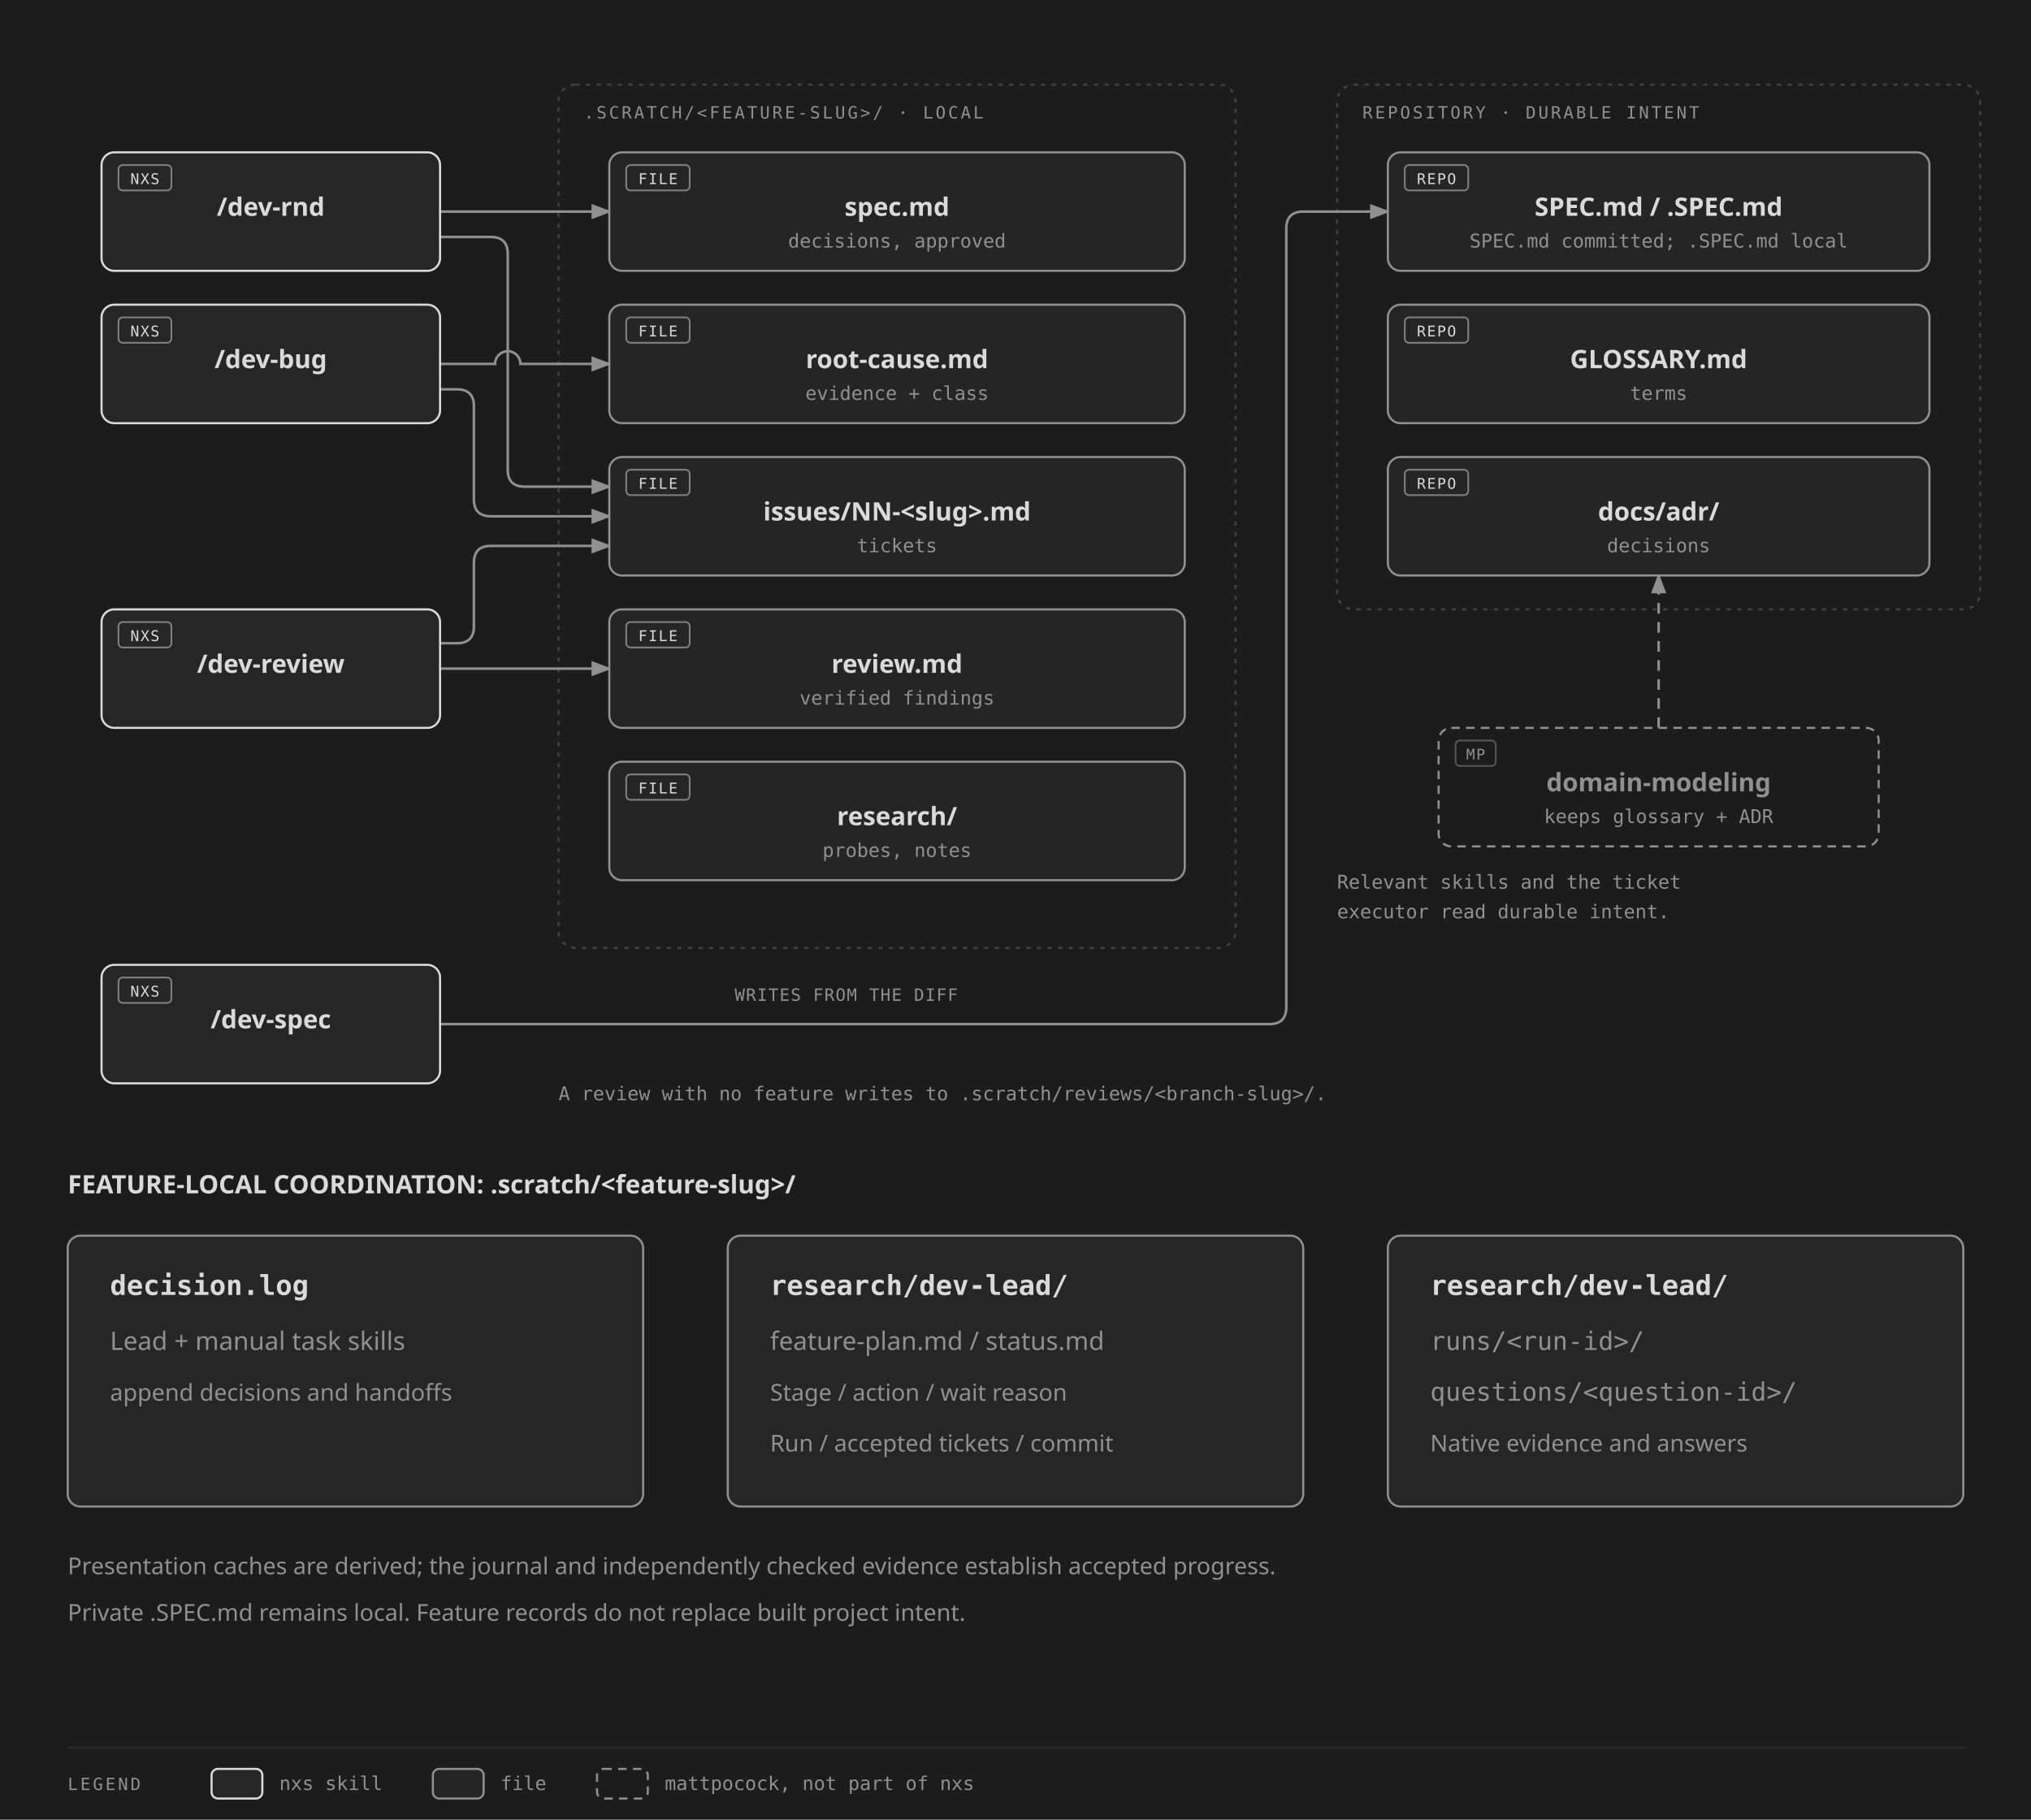
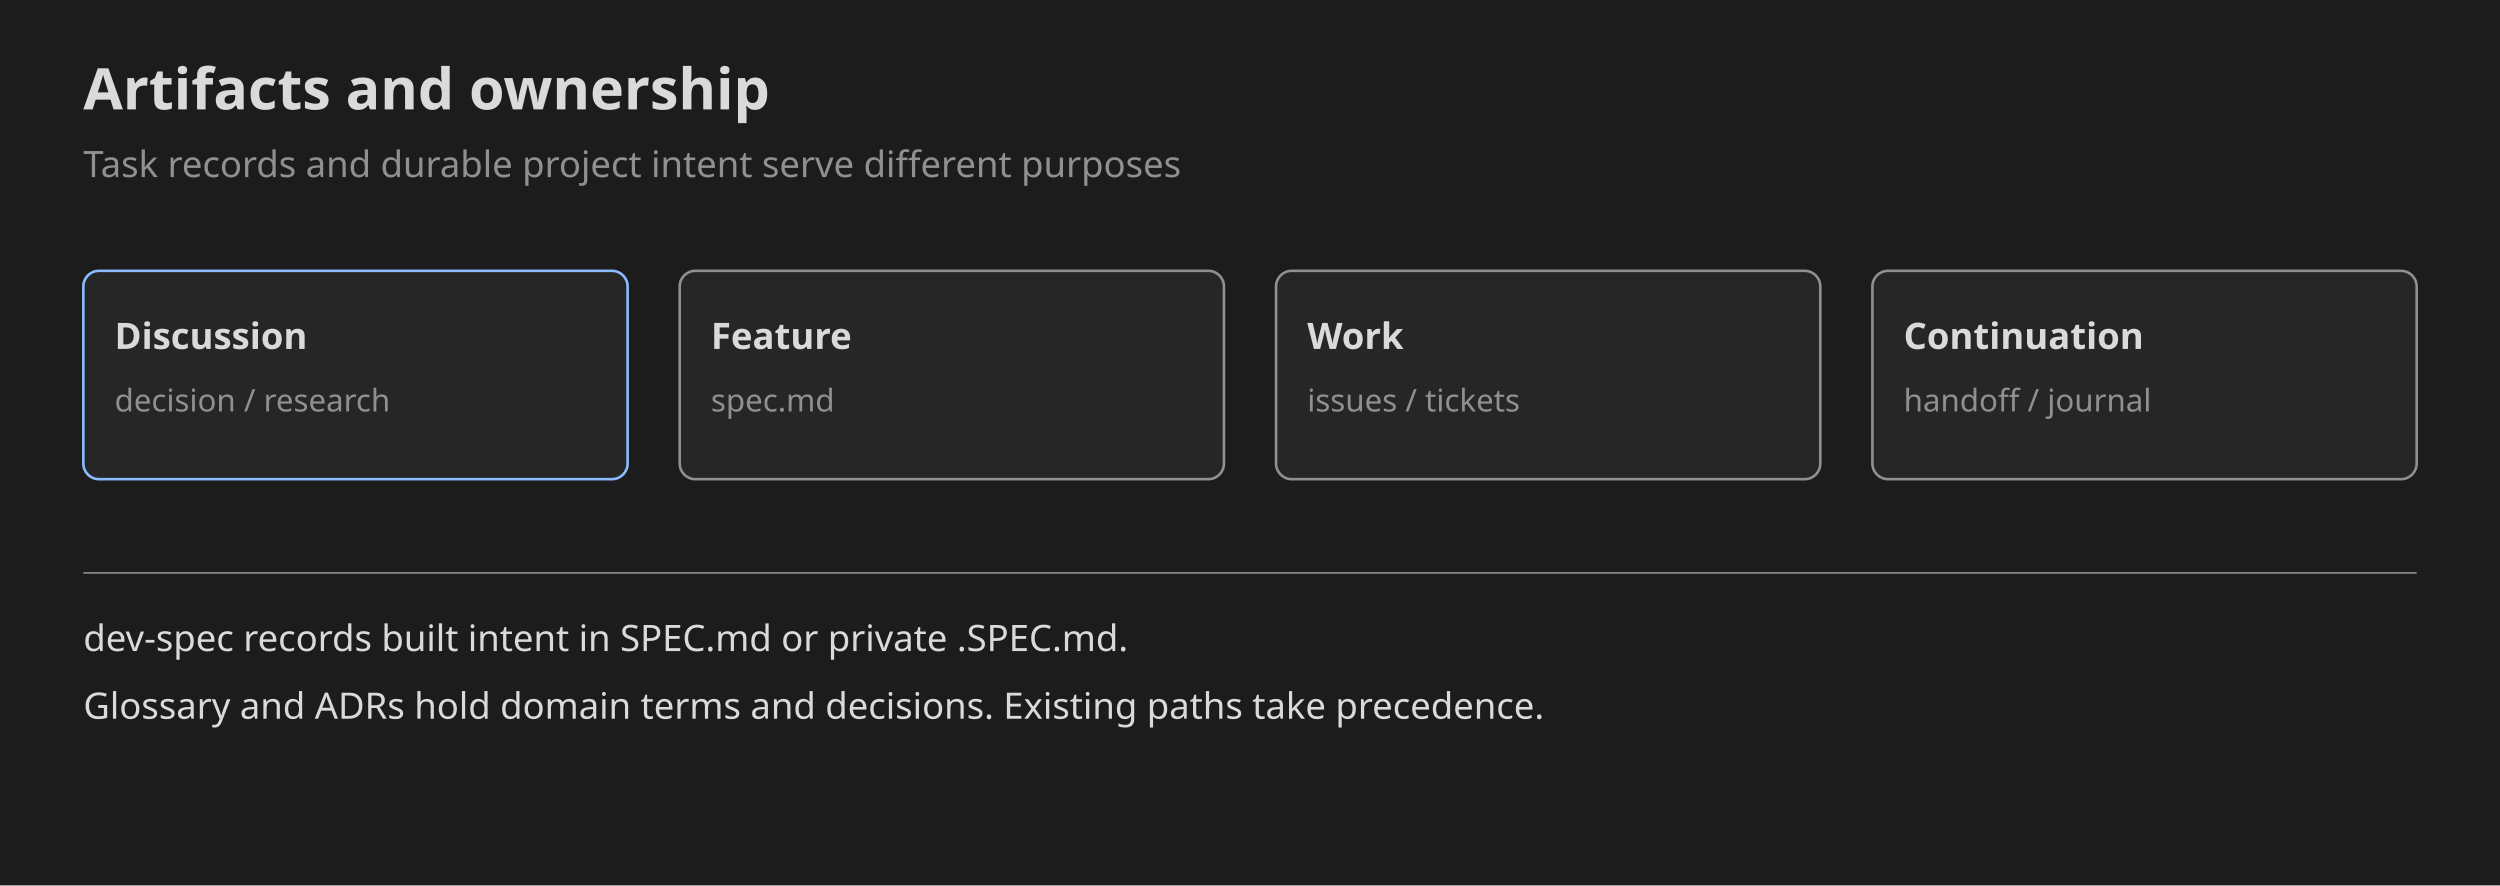
- <svg xmlns="http://www.w3.org/2000/svg" viewBox="0 0 960 860" role="img" aria-labelledby="nxs-artifacts-dark-title nxs-artifacts-dark-desc" id="nxs-artifacts-dark-root">
+ <svg xmlns="http://www.w3.org/2000/svg" viewBox="0 0 960 340" role="img" aria-labelledby="nxs-artifacts-dark-title nxs-artifacts-dark-desc">
  <defs>
-     <marker id="nxs-artifacts-dark-arrow" markerWidth="8" markerHeight="6" refX="7" refY="3" orient="auto">
-       <polygon points="0 0, 8 3, 0 6" fill="#909090" />
-     </marker>
-     <marker id="nxs-artifacts-dark-arrow-accent" markerWidth="8" markerHeight="6" refX="7" refY="3" orient="auto">
-       <polygon points="0 0, 8 3, 0 6" fill="#ffa083" />
-     </marker>
-     <marker id="nxs-artifacts-dark-arrow-link" markerWidth="8" markerHeight="6" refX="7" refY="3" orient="auto">
-       <polygon points="0 0, 8 3, 0 6" fill="#8dbbff" />
-     </marker>
-     <marker id="nxs-artifacts-dark-arrow-soft" markerWidth="8" markerHeight="6" refX="7" refY="3" orient="auto">
-       <polygon points="0 0, 8 3, 0 6" fill="#909090" />
+     <marker id="nxs-artifacts-dark-arrow" markerWidth="8" markerHeight="8" refX="7" refY="4" orient="auto">
+       <path d="M0 0 L8 4 L0 8 Z" fill="#909090" />
    </marker>
  </defs>
-   <rect width="100%" height="100%" fill="#1c1c1c" />
-   <rect x="264" y="40" width="320" height="408" rx="8" fill="none" stroke="rgba(218,218,218,0.2)" stroke-width="1" stroke-dasharray="2,3" />
-   <text x="276" y="56" fill="#909090" font-size="8" font-family="'Geist Mono', ui-monospace, monospace" letter-spacing="0.14em">.SCRATCH/&lt;FEATURE-SLUG&gt;/ · LOCAL</text>
-   <rect x="632" y="40" width="304" height="248" rx="8" fill="none" stroke="rgba(218,218,218,0.2)" stroke-width="1" stroke-dasharray="2,3" />
-   <text x="644" y="56" fill="#909090" font-size="8" font-family="'Geist Mono', ui-monospace, monospace" letter-spacing="0.14em">REPOSITORY · DURABLE INTENT</text>
-   <path d="M 208 100 L 288 100" fill="none" stroke="#909090" stroke-width="1.2" marker-end="url(#nxs-artifacts-dark-arrow)" />
-   <path d="M 208 112 L 232 112 Q 240 112 240 120 L 240 222 Q 240 230 248 230 L 288 230" fill="none" stroke="#909090" stroke-width="1.2" marker-end="url(#nxs-artifacts-dark-arrow)" />
-   <path d="M 208 172 L 234 172 A 6 6 0 0 1 246 172 L 288 172" fill="none" stroke="#909090" stroke-width="1.2" marker-end="url(#nxs-artifacts-dark-arrow)" />
-   <path d="M 208 184 L 216 184 Q 224 184 224 192 L 224 236 Q 224 244 232 244 L 288 244" fill="none" stroke="#909090" stroke-width="1.2" marker-end="url(#nxs-artifacts-dark-arrow)" />
-   <path d="M 208 316 L 288 316" fill="none" stroke="#909090" stroke-width="1.2" marker-end="url(#nxs-artifacts-dark-arrow)" />
-   <path d="M 208 304 L 216 304 Q 224 304 224 296 L 224 266 Q 224 258 232 258 L 288 258" fill="none" stroke="#909090" stroke-width="1.2" marker-end="url(#nxs-artifacts-dark-arrow)" />
-   <path d="M 208 484 L 600 484 Q 608 484 608 476 L 608 108 Q 608 100 616 100 L 656 100" fill="none" stroke="#909090" stroke-width="1.2" marker-end="url(#nxs-artifacts-dark-arrow)" />
-   <path d="M 784 344 L 784 272" fill="none" stroke="#909090" stroke-width="1.2" stroke-dasharray="5,4" marker-end="url(#nxs-artifacts-dark-arrow-soft)" />
-   <rect x="342" y="464" width="116" height="12" rx="2" fill="#1c1c1c" />
-   <text x="400" y="473" fill="#909090" font-size="8" font-family="'Geist Mono', ui-monospace, monospace" text-anchor="middle" letter-spacing="0.06em">WRITES FROM THE DIFF</text>
-   <rect x="48" y="72" width="160" height="56" rx="6" fill="#1c1c1c" />
-   <rect x="48" y="72" width="160" height="56" rx="6" fill="#262626" stroke="#dadada" stroke-width="1" />
-   <rect x="56" y="78" width="25" height="12" rx="2" fill="transparent" stroke="#dadada" stroke-opacity="0.5" stroke-width="0.8" />
-   <text x="68.5" y="87" fill="#dadada" font-size="7" font-family="'Geist Mono', ui-monospace, monospace" text-anchor="middle" letter-spacing="0.08em">NXS</text>
-   <text x="128" y="102" fill="#dadada" font-size="12" font-weight="600" font-family="'Geist', system-ui, sans-serif" text-anchor="middle">/dev-rnd</text>
-   <rect x="48" y="144" width="160" height="56" rx="6" fill="#1c1c1c" />
-   <rect x="48" y="144" width="160" height="56" rx="6" fill="#262626" stroke="#dadada" stroke-width="1" />
-   <rect x="56" y="150" width="25" height="12" rx="2" fill="transparent" stroke="#dadada" stroke-opacity="0.5" stroke-width="0.8" />
-   <text x="68.5" y="159" fill="#dadada" font-size="7" font-family="'Geist Mono', ui-monospace, monospace" text-anchor="middle" letter-spacing="0.08em">NXS</text>
-   <text x="128" y="174" fill="#dadada" font-size="12" font-weight="600" font-family="'Geist', system-ui, sans-serif" text-anchor="middle">/dev-bug</text>
-   <rect x="48" y="288" width="160" height="56" rx="6" fill="#1c1c1c" />
-   <rect x="48" y="288" width="160" height="56" rx="6" fill="#262626" stroke="#dadada" stroke-width="1" />
-   <rect x="56" y="294" width="25" height="12" rx="2" fill="transparent" stroke="#dadada" stroke-opacity="0.5" stroke-width="0.8" />
-   <text x="68.5" y="303" fill="#dadada" font-size="7" font-family="'Geist Mono', ui-monospace, monospace" text-anchor="middle" letter-spacing="0.08em">NXS</text>
-   <text x="128" y="318" fill="#dadada" font-size="12" font-weight="600" font-family="'Geist', system-ui, sans-serif" text-anchor="middle">/dev-review</text>
-   <rect x="48" y="456" width="160" height="56" rx="6" fill="#1c1c1c" />
-   <rect x="48" y="456" width="160" height="56" rx="6" fill="#262626" stroke="#dadada" stroke-width="1" />
-   <rect x="56" y="462" width="25" height="12" rx="2" fill="transparent" stroke="#dadada" stroke-opacity="0.5" stroke-width="0.8" />
-   <text x="68.5" y="471" fill="#dadada" font-size="7" font-family="'Geist Mono', ui-monospace, monospace" text-anchor="middle" letter-spacing="0.08em">NXS</text>
-   <text x="128" y="486" fill="#dadada" font-size="12" font-weight="600" font-family="'Geist', system-ui, sans-serif" text-anchor="middle">/dev-spec</text>
-   <rect x="288" y="72" width="272" height="56" rx="6" fill="#1c1c1c" />
-   <rect x="288" y="72" width="272" height="56" rx="6" fill="rgba(218,218,218,0.05)" stroke="#909090" stroke-width="1" />
-   <rect x="296" y="78" width="30" height="12" rx="2" fill="transparent" stroke="#dadada" stroke-opacity="0.5" stroke-width="0.8" />
-   <text x="311" y="87" fill="#dadada" font-size="7" font-family="'Geist Mono', ui-monospace, monospace" text-anchor="middle" letter-spacing="0.08em">FILE</text>
-   <text x="424" y="102" fill="#dadada" font-size="12" font-weight="600" font-family="'Geist', system-ui, sans-serif" text-anchor="middle">spec.md</text>
-   <text x="424" y="117" fill="#909090" font-size="9" font-family="'Geist Mono', ui-monospace, monospace" text-anchor="middle">decisions, approved</text>
-   <rect x="288" y="144" width="272" height="56" rx="6" fill="#1c1c1c" />
-   <rect x="288" y="144" width="272" height="56" rx="6" fill="rgba(218,218,218,0.05)" stroke="#909090" stroke-width="1" />
-   <rect x="296" y="150" width="30" height="12" rx="2" fill="transparent" stroke="#dadada" stroke-opacity="0.5" stroke-width="0.8" />
-   <text x="311" y="159" fill="#dadada" font-size="7" font-family="'Geist Mono', ui-monospace, monospace" text-anchor="middle" letter-spacing="0.08em">FILE</text>
-   <text x="424" y="174" fill="#dadada" font-size="12" font-weight="600" font-family="'Geist', system-ui, sans-serif" text-anchor="middle">root-cause.md</text>
-   <text x="424" y="189" fill="#909090" font-size="9" font-family="'Geist Mono', ui-monospace, monospace" text-anchor="middle">evidence + class</text>
-   <rect x="288" y="216" width="272" height="56" rx="6" fill="#1c1c1c" />
-   <rect x="288" y="216" width="272" height="56" rx="6" fill="rgba(218,218,218,0.05)" stroke="#909090" stroke-width="1" />
-   <rect x="296" y="222" width="30" height="12" rx="2" fill="transparent" stroke="#dadada" stroke-opacity="0.5" stroke-width="0.8" />
-   <text x="311" y="231" fill="#dadada" font-size="7" font-family="'Geist Mono', ui-monospace, monospace" text-anchor="middle" letter-spacing="0.08em">FILE</text>
-   <text x="424" y="246" fill="#dadada" font-size="12" font-weight="600" font-family="'Geist', system-ui, sans-serif" text-anchor="middle">issues/NN-&lt;slug&gt;.md</text>
-   <text x="424" y="261" fill="#909090" font-size="9" font-family="'Geist Mono', ui-monospace, monospace" text-anchor="middle">tickets</text>
-   <rect x="288" y="288" width="272" height="56" rx="6" fill="#1c1c1c" />
-   <rect x="288" y="288" width="272" height="56" rx="6" fill="rgba(218,218,218,0.05)" stroke="#909090" stroke-width="1" />
-   <rect x="296" y="294" width="30" height="12" rx="2" fill="transparent" stroke="#dadada" stroke-opacity="0.5" stroke-width="0.8" />
-   <text x="311" y="303" fill="#dadada" font-size="7" font-family="'Geist Mono', ui-monospace, monospace" text-anchor="middle" letter-spacing="0.08em">FILE</text>
-   <text x="424" y="318" fill="#dadada" font-size="12" font-weight="600" font-family="'Geist', system-ui, sans-serif" text-anchor="middle">review.md</text>
-   <text x="424" y="333" fill="#909090" font-size="9" font-family="'Geist Mono', ui-monospace, monospace" text-anchor="middle">verified findings</text>
-   <rect x="288" y="360" width="272" height="56" rx="6" fill="#1c1c1c" />
-   <rect x="288" y="360" width="272" height="56" rx="6" fill="rgba(218,218,218,0.05)" stroke="#909090" stroke-width="1" />
-   <rect x="296" y="366" width="30" height="12" rx="2" fill="transparent" stroke="#dadada" stroke-opacity="0.5" stroke-width="0.8" />
-   <text x="311" y="375" fill="#dadada" font-size="7" font-family="'Geist Mono', ui-monospace, monospace" text-anchor="middle" letter-spacing="0.08em">FILE</text>
-   <text x="424" y="390" fill="#dadada" font-size="12" font-weight="600" font-family="'Geist', system-ui, sans-serif" text-anchor="middle">research/</text>
-   <text x="424" y="405" fill="#909090" font-size="9" font-family="'Geist Mono', ui-monospace, monospace" text-anchor="middle">probes, notes</text>
-   <rect x="656" y="72" width="256" height="56" rx="6" fill="#1c1c1c" />
-   <rect x="656" y="72" width="256" height="56" rx="6" fill="rgba(218,218,218,0.05)" stroke="#909090" stroke-width="1" />
-   <rect x="664" y="78" width="30" height="12" rx="2" fill="transparent" stroke="#dadada" stroke-opacity="0.5" stroke-width="0.8" />
-   <text x="679" y="87" fill="#dadada" font-size="7" font-family="'Geist Mono', ui-monospace, monospace" text-anchor="middle" letter-spacing="0.08em">REPO</text>
-   <text x="784" y="102" fill="#dadada" font-size="12" font-weight="600" font-family="'Geist', system-ui, sans-serif" text-anchor="middle">SPEC.md / .SPEC.md</text>
-   <text x="784" y="117" fill="#909090" font-size="9" font-family="'Geist Mono', ui-monospace, monospace" text-anchor="middle">SPEC.md committed; .SPEC.md local</text>
-   <rect x="656" y="144" width="256" height="56" rx="6" fill="#1c1c1c" />
-   <rect x="656" y="144" width="256" height="56" rx="6" fill="rgba(218,218,218,0.05)" stroke="#909090" stroke-width="1" />
-   <rect x="664" y="150" width="30" height="12" rx="2" fill="transparent" stroke="#dadada" stroke-opacity="0.5" stroke-width="0.8" />
-   <text x="679" y="159" fill="#dadada" font-size="7" font-family="'Geist Mono', ui-monospace, monospace" text-anchor="middle" letter-spacing="0.08em">REPO</text>
-   <text x="784" y="174" fill="#dadada" font-size="12" font-weight="600" font-family="'Geist', system-ui, sans-serif" text-anchor="middle">GLOSSARY.md</text>
-   <text x="784" y="189" fill="#909090" font-size="9" font-family="'Geist Mono', ui-monospace, monospace" text-anchor="middle">terms</text>
-   <rect x="656" y="216" width="256" height="56" rx="6" fill="#1c1c1c" />
-   <rect x="656" y="216" width="256" height="56" rx="6" fill="rgba(218,218,218,0.05)" stroke="#909090" stroke-width="1" />
-   <rect x="664" y="222" width="30" height="12" rx="2" fill="transparent" stroke="#dadada" stroke-opacity="0.5" stroke-width="0.8" />
-   <text x="679" y="231" fill="#dadada" font-size="7" font-family="'Geist Mono', ui-monospace, monospace" text-anchor="middle" letter-spacing="0.08em">REPO</text>
-   <text x="784" y="246" fill="#dadada" font-size="12" font-weight="600" font-family="'Geist', system-ui, sans-serif" text-anchor="middle">docs/adr/</text>
-   <text x="784" y="261" fill="#909090" font-size="9" font-family="'Geist Mono', ui-monospace, monospace" text-anchor="middle">decisions</text>
-   <rect x="680" y="344" width="208" height="56" rx="6" fill="#1c1c1c" />
-   <rect x="680" y="344" width="208" height="56" rx="6" fill="#1c1c1c" stroke="#909090" stroke-width="1" stroke-dasharray="4,3" />
-   <rect x="688" y="350" width="19" height="12" rx="2" fill="transparent" stroke="#909090" stroke-opacity="0.5" stroke-width="0.8" />
-   <text x="697.5" y="359" fill="#909090" font-size="7" font-family="'Geist Mono', ui-monospace, monospace" text-anchor="middle" letter-spacing="0.08em">MP</text>
-   <text x="784" y="374" fill="#909090" font-size="12" font-weight="600" font-family="'Geist', system-ui, sans-serif" text-anchor="middle">domain-modeling</text>
-   <text x="784" y="389" fill="#909090" font-size="9" font-family="'Geist Mono', ui-monospace, monospace" text-anchor="middle">keeps glossary + ADR</text>
-   <text x="632" y="420" fill="#909090" font-size="9" font-family="'Geist Mono', ui-monospace, monospace">Relevant skills and the ticket</text>
-   <text x="632" y="434" fill="#909090" font-size="9" font-family="'Geist Mono', ui-monospace, monospace">executor read durable intent.</text>
-   <text x="264" y="520" fill="#909090" font-size="9" font-family="'Geist Mono', ui-monospace, monospace">A review with no feature writes to .scratch/reviews/&lt;branch-slug&gt;/.</text>
-   <text x="32" y="564" fill="#dadada" font-size="12" font-family="'Geist', system-ui, sans-serif" font-weight="600">FEATURE-LOCAL COORDINATION: .scratch/&lt;feature-slug&gt;/</text>
-   <rect x="32" y="584" width="272" height="128" rx="6" fill="#262626" stroke="#909090" stroke-width="1" />
-   <rect x="344" y="584" width="272" height="128" rx="6" fill="#262626" stroke="#909090" stroke-width="1" />
-   <rect x="656" y="584" width="272" height="128" rx="6" fill="#262626" stroke="#909090" stroke-width="1" />
-   <text x="52" y="612" fill="#dadada" font-size="13" font-family="'Geist Mono', ui-monospace, monospace" font-weight="600">decision.log</text>
-   <text x="52" y="638" fill="#909090" font-size="12" font-family="'Geist', system-ui, sans-serif">Lead + manual task skills</text>
-   <text x="52" y="662" fill="#909090" font-size="11" font-family="'Geist', system-ui, sans-serif">append decisions and handoffs</text>
-   <text x="364" y="612" fill="#dadada" font-size="13" font-family="'Geist Mono', ui-monospace, monospace" font-weight="600">research/dev-lead/</text>
-   <text x="364" y="638" fill="#909090" font-size="12" font-family="'Geist', system-ui, sans-serif">feature-plan.md / status.md</text>
-   <text x="364" y="662" fill="#909090" font-size="11" font-family="'Geist', system-ui, sans-serif">Stage / action / wait reason</text>
-   <text x="364" y="686" fill="#909090" font-size="11" font-family="'Geist', system-ui, sans-serif">Run / accepted tickets / commit</text>
-   <text x="676" y="612" fill="#dadada" font-size="13" font-family="'Geist Mono', ui-monospace, monospace" font-weight="600">research/dev-lead/</text>
-   <text x="676" y="638" fill="#909090" font-size="12" font-family="'Geist Mono', ui-monospace, monospace">runs/&lt;run-id&gt;/</text>
-   <text x="676" y="662" fill="#909090" font-size="12" font-family="'Geist Mono', ui-monospace, monospace">questions/&lt;question-id&gt;/</text>
-   <text x="676" y="686" fill="#909090" font-size="11" font-family="'Geist', system-ui, sans-serif">Native evidence and answers</text>
-   <text x="32" y="744" fill="#909090" font-size="11" font-family="'Geist', system-ui, sans-serif">Presentation caches are derived; the journal and independently checked evidence establish accepted progress.</text>
-   <text x="32" y="766" fill="#909090" font-size="11" font-family="'Geist', system-ui, sans-serif">Private .SPEC.md remains local. Feature records do not replace built project intent.</text>
-   <g transform="translate(0 280)">
-     <line x1="32" y1="546" x2="928" y2="546" stroke="rgba(218,218,218,0.1)" stroke-width="0.8" />
-     <text x="32" y="566" fill="#909090" font-size="8" font-family="'Geist Mono', ui-monospace, monospace" letter-spacing="0.14em">LEGEND</text>
-     <rect x="100" y="556" width="24" height="14" rx="3" fill="#262626" stroke="#dadada" stroke-width="1" />
-     <text x="132" y="566" fill="#909090" font-size="9" font-family="'Geist Mono', ui-monospace, monospace">nxs skill</text>
-     <rect x="204.6" y="556" width="24" height="14" rx="3" fill="rgba(218,218,218,0.05)" stroke="#909090" stroke-width="1" />
-     <text x="236.6" y="566" fill="#909090" font-size="9" font-family="'Geist Mono', ui-monospace, monospace">file</text>
-     <rect x="282.2" y="556" width="24" height="14" rx="3" fill="#1c1c1c" stroke="#909090" stroke-width="1" stroke-dasharray="4,3" />
-     <text x="314.2" y="566" fill="#909090" font-size="9" font-family="'Geist Mono', ui-monospace, monospace">mattpocock, not part of nxs</text>
-   </g>
+   <rect width="960" height="340" fill="#1c1c1c" />
+   <text x="32" y="42" fill="#dadada" font-family="system-ui, sans-serif" font-size="22" font-weight="600">Artifacts and ownership</text>
+   <text x="32" y="68" fill="#909090" font-family="system-ui, sans-serif" font-size="14">Task records and durable project intent serve different purposes</text>
+   <rect x="32" y="104" width="209" height="80" rx="6" fill="#262626" stroke="#8dbbff" />
+   <text x="44" y="134" fill="#dadada" font-family="system-ui, sans-serif" font-size="14" font-weight="600">Discussion</text>
+   <text x="44" y="158" fill="#909090" font-family="system-ui, sans-serif" font-size="12">decision / research</text>
+   <rect x="261" y="104" width="209" height="80" rx="6" fill="#262626" stroke="#909090" />
+   <text x="273" y="134" fill="#dadada" font-family="system-ui, sans-serif" font-size="14" font-weight="600">Feature</text>
+   <text x="273" y="158" fill="#909090" font-family="system-ui, sans-serif" font-size="12">spec.md</text>
+   <rect x="490" y="104" width="209" height="80" rx="6" fill="#262626" stroke="#909090" />
+   <text x="502" y="134" fill="#dadada" font-family="system-ui, sans-serif" font-size="14" font-weight="600">Work</text>
+   <text x="502" y="158" fill="#909090" font-family="system-ui, sans-serif" font-size="12">issues / tickets</text>
+   <rect x="719" y="104" width="209" height="80" rx="6" fill="#262626" stroke="#909090" />
+   <text x="731" y="134" fill="#dadada" font-family="system-ui, sans-serif" font-size="14" font-weight="600">Continuation</text>
+   <text x="731" y="158" fill="#909090" font-family="system-ui, sans-serif" font-size="12">handoff / journal</text>
+   <path d="M32 220 H928" stroke="#909090" stroke-width="0.6" />
+   <text x="32" y="250" fill="#dadada" font-family="system-ui, sans-serif" font-size="14">dev-spec records built intent in SPEC.md or private .SPEC.md.</text>
+   <text x="32" y="276" fill="#dadada" font-family="system-ui, sans-serif" font-size="14">Glossary and ADRs hold domain terms and decisions. Existing paths take precedence.</text>
</svg>
